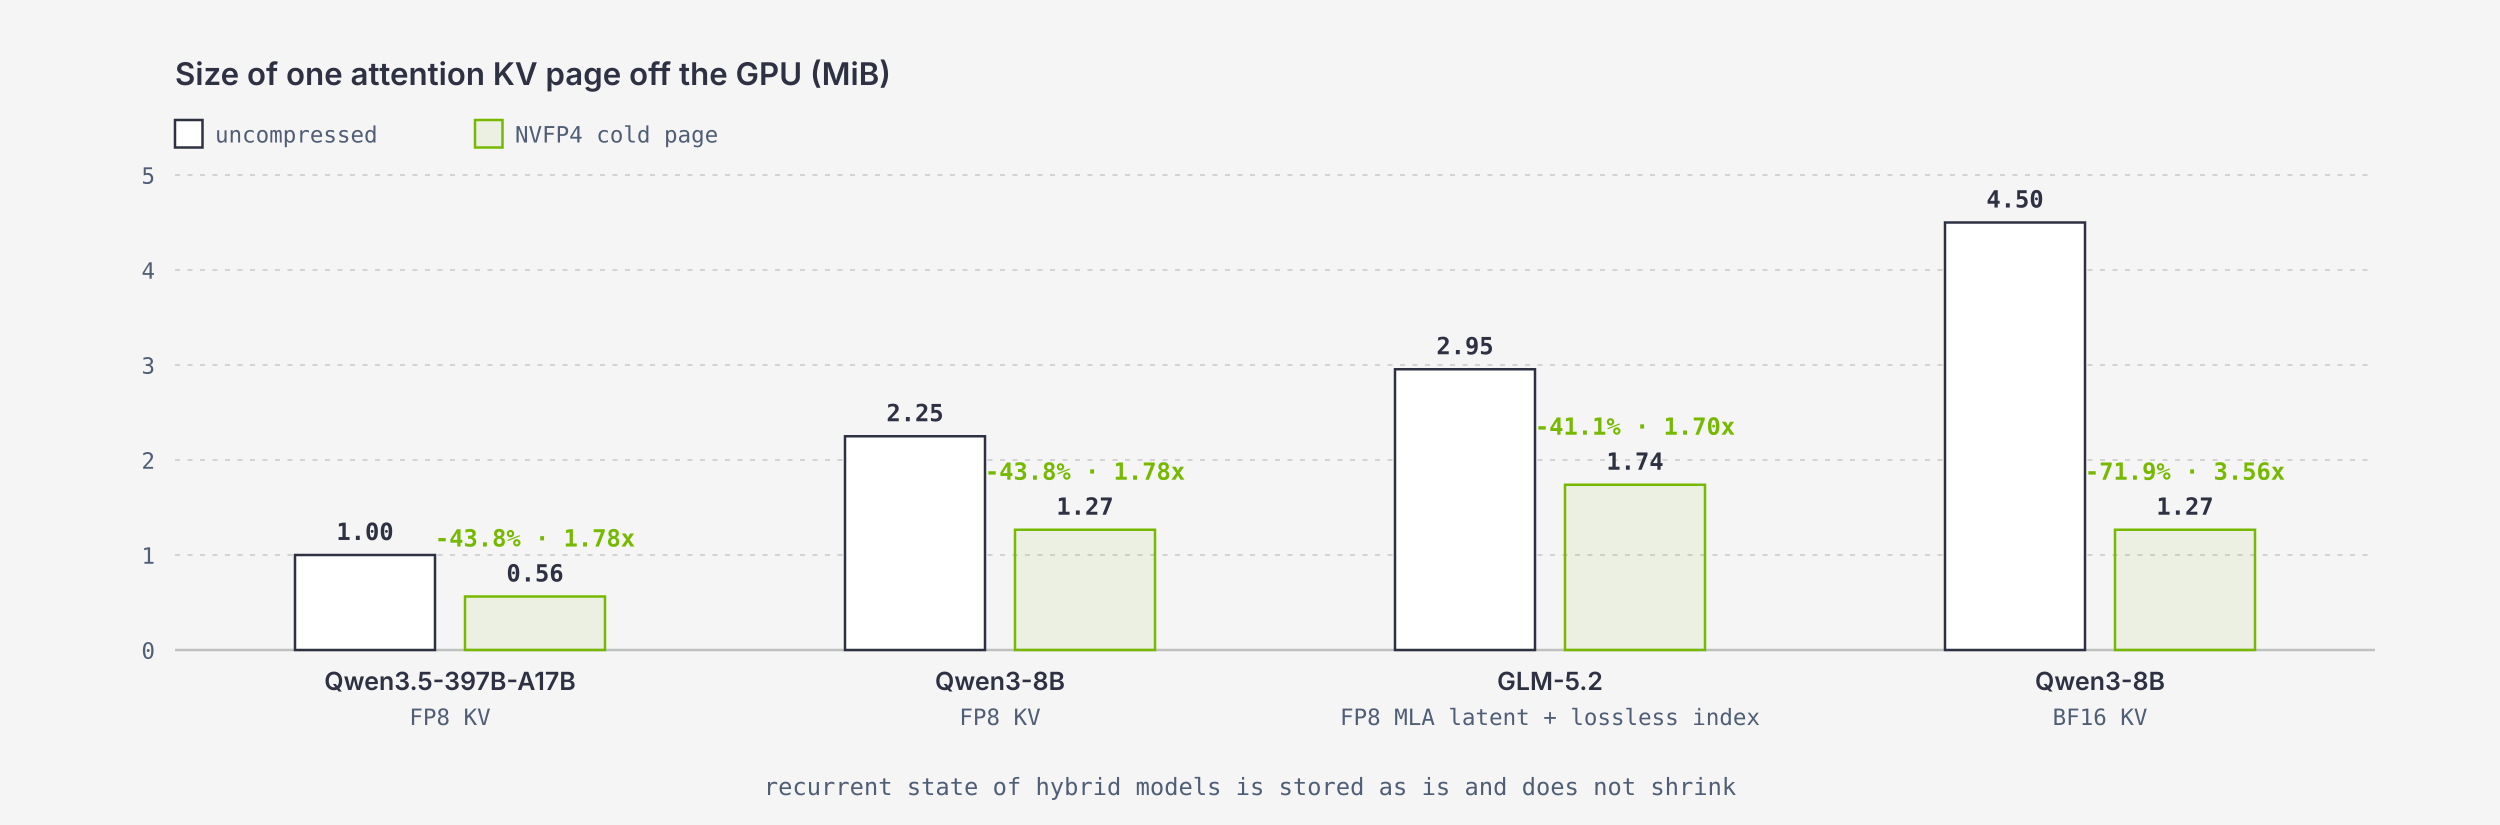
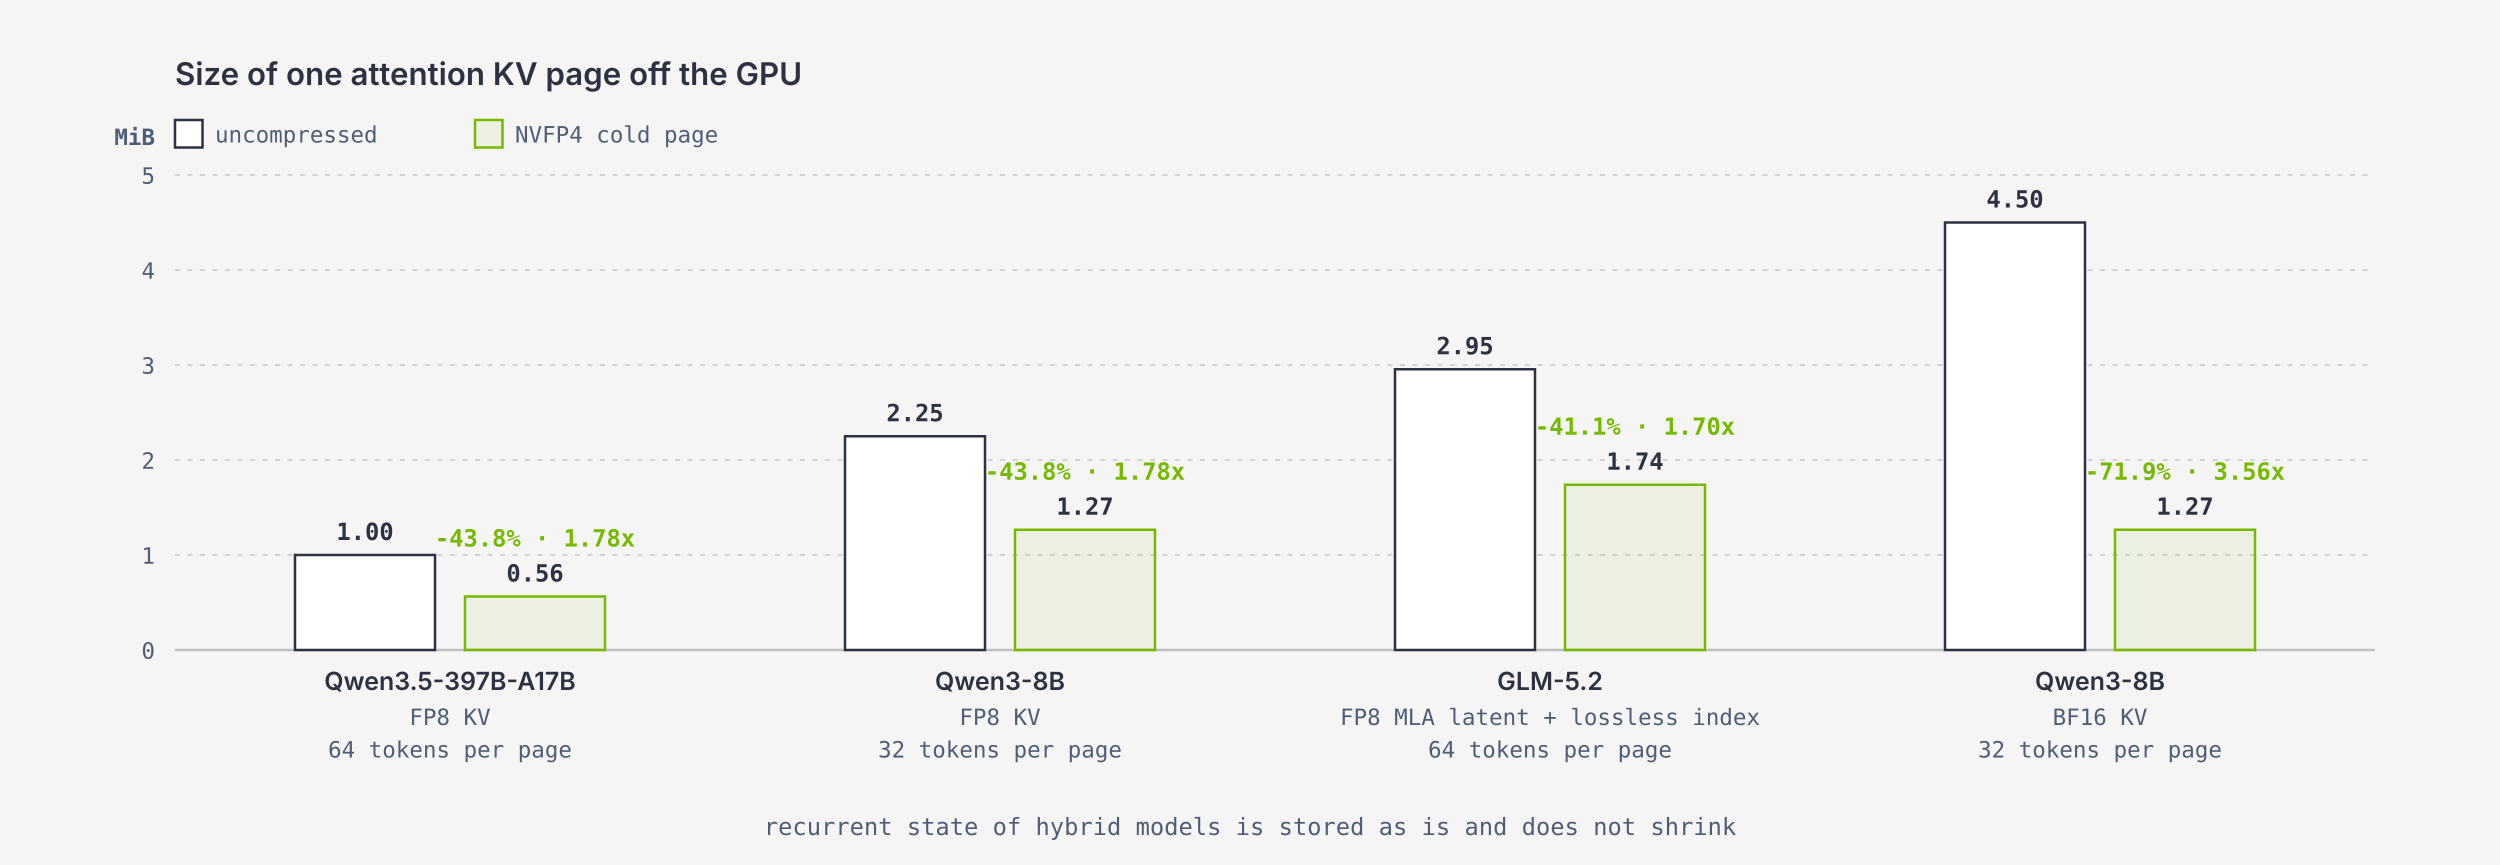
- <svg xmlns="http://www.w3.org/2000/svg" viewBox="0 0 1000 330" width="1000" height="330">
+ <svg xmlns="http://www.w3.org/2000/svg" viewBox="0 0 1000 346" width="1000" height="346">
  <defs>
    <marker id="ah" markerWidth="8" markerHeight="8" refX="7" refY="4" orient="auto" markerUnits="userSpaceOnUse">
      <path d="M0,0.5 L7,4 L0,7.5" fill="none" stroke="#4f5d75" stroke-width="1" />
    </marker>
  </defs>
-   <rect width="1000" height="330" fill="#f5f5f5" />
-   <text x="70.0" y="34.0" font-family="'Geist','Inter',system-ui,-apple-system,'Segoe UI',sans-serif" font-size="12.5" font-weight="600" fill="#2d3142" text-anchor="start">Size of one attention KV page off the GPU (MiB)</text>
+   <rect width="1000" height="346" fill="#f5f5f5" />
+   <text x="70.0" y="34.0" font-family="'Geist','Inter',system-ui,-apple-system,'Segoe UI',sans-serif" font-size="12.5" font-weight="600" fill="#2d3142" text-anchor="start">Size of one attention KV page off the GPU</text>
+   <text x="62.0" y="58.0" font-family="'Geist Mono','SFMono-Regular',Menlo,Consolas,monospace" font-size="9" font-weight="600" fill="#4f5d75" text-anchor="end">MiB</text>
  <rect x="70" y="48" width="11" height="11" fill="#ffffff" stroke="#2d3142" />
  <text x="86.0" y="57.0" font-family="'Geist Mono','SFMono-Regular',Menlo,Consolas,monospace" font-size="9" font-weight="500" fill="#4f5d75" text-anchor="start">uncompressed</text>
  <rect x="190" y="48" width="11" height="11" fill="rgba(118,185,0,0.08)" stroke="#76B900" />
  <text x="206.0" y="57.0" font-family="'Geist Mono','SFMono-Regular',Menlo,Consolas,monospace" font-size="9" font-weight="500" fill="#4f5d75" text-anchor="start">NVFP4 cold page</text>
  <line x1="70" y1="260.0" x2="950" y2="260.0" stroke="#bfc0c0" stroke-width="1" />
  <text x="62.0" y="263.5" font-family="'Geist Mono','SFMono-Regular',Menlo,Consolas,monospace" font-size="9" font-weight="500" fill="#4f5d75" text-anchor="end">0</text>
  <line x1="70" y1="222.0" x2="950" y2="222.0" stroke="#bfc0c0" stroke-width="0.5" stroke-dasharray="2,3" />
  <text x="62.0" y="225.5" font-family="'Geist Mono','SFMono-Regular',Menlo,Consolas,monospace" font-size="9" font-weight="500" fill="#4f5d75" text-anchor="end">1</text>
  <line x1="70" y1="184.0" x2="950" y2="184.0" stroke="#bfc0c0" stroke-width="0.5" stroke-dasharray="2,3" />
  <text x="62.0" y="187.5" font-family="'Geist Mono','SFMono-Regular',Menlo,Consolas,monospace" font-size="9" font-weight="500" fill="#4f5d75" text-anchor="end">2</text>
  <line x1="70" y1="146.0" x2="950" y2="146.0" stroke="#bfc0c0" stroke-width="0.5" stroke-dasharray="2,3" />
  <text x="62.0" y="149.5" font-family="'Geist Mono','SFMono-Regular',Menlo,Consolas,monospace" font-size="9" font-weight="500" fill="#4f5d75" text-anchor="end">3</text>
  <line x1="70" y1="108.0" x2="950" y2="108.0" stroke="#bfc0c0" stroke-width="0.5" stroke-dasharray="2,3" />
  <text x="62.0" y="111.5" font-family="'Geist Mono','SFMono-Regular',Menlo,Consolas,monospace" font-size="9" font-weight="500" fill="#4f5d75" text-anchor="end">4</text>
  <line x1="70" y1="70.0" x2="950" y2="70.0" stroke="#bfc0c0" stroke-width="0.5" stroke-dasharray="2,3" />
  <text x="62.0" y="73.5" font-family="'Geist Mono','SFMono-Regular',Menlo,Consolas,monospace" font-size="9" font-weight="500" fill="#4f5d75" text-anchor="end">5</text>
  <rect x="118.0" y="222.0" width="56" height="38.0" fill="#ffffff" stroke="#2d3142" stroke-width="1" />
  <text x="146.0" y="216.0" font-family="'Geist Mono','SFMono-Regular',Menlo,Consolas,monospace" font-size="9.5" font-weight="600" fill="#2d3142" text-anchor="middle">1.00</text>
  <rect x="186.0" y="238.6" width="56" height="21.4" fill="rgba(118,185,0,0.08)" stroke="#76B900" stroke-width="1" />
  <text x="214.0" y="232.6" font-family="'Geist Mono','SFMono-Regular',Menlo,Consolas,monospace" font-size="9.5" font-weight="600" fill="#2d3142" text-anchor="middle">0.56</text>
  <text x="214.0" y="218.6" font-family="'Geist Mono','SFMono-Regular',Menlo,Consolas,monospace" font-size="9.5" font-weight="600" fill="#76B900" text-anchor="middle">-43.8% · 1.78x</text>
  <text x="180.0" y="276.0" font-family="'Geist','Inter',system-ui,-apple-system,'Segoe UI',sans-serif" font-size="10" font-weight="600" fill="#2d3142" text-anchor="middle">Qwen3.5-397B-A17B</text>
  <text x="180.0" y="290.0" font-family="'Geist Mono','SFMono-Regular',Menlo,Consolas,monospace" font-size="9" font-weight="500" fill="#4f5d75" text-anchor="middle">FP8 KV</text>
+   <text x="180.0" y="303.0" font-family="'Geist Mono','SFMono-Regular',Menlo,Consolas,monospace" font-size="9" font-weight="500" fill="#4f5d75" text-anchor="middle">64 tokens per page</text>
  <rect x="338.0" y="174.5" width="56" height="85.5" fill="#ffffff" stroke="#2d3142" stroke-width="1" />
  <text x="366.0" y="168.5" font-family="'Geist Mono','SFMono-Regular',Menlo,Consolas,monospace" font-size="9.5" font-weight="600" fill="#2d3142" text-anchor="middle">2.25</text>
  <rect x="406.0" y="211.9" width="56" height="48.1" fill="rgba(118,185,0,0.08)" stroke="#76B900" stroke-width="1" />
  <text x="434.0" y="205.9" font-family="'Geist Mono','SFMono-Regular',Menlo,Consolas,monospace" font-size="9.5" font-weight="600" fill="#2d3142" text-anchor="middle">1.27</text>
  <text x="434.0" y="191.9" font-family="'Geist Mono','SFMono-Regular',Menlo,Consolas,monospace" font-size="9.5" font-weight="600" fill="#76B900" text-anchor="middle">-43.8% · 1.78x</text>
  <text x="400.0" y="276.0" font-family="'Geist','Inter',system-ui,-apple-system,'Segoe UI',sans-serif" font-size="10" font-weight="600" fill="#2d3142" text-anchor="middle">Qwen3-8B</text>
  <text x="400.0" y="290.0" font-family="'Geist Mono','SFMono-Regular',Menlo,Consolas,monospace" font-size="9" font-weight="500" fill="#4f5d75" text-anchor="middle">FP8 KV</text>
+   <text x="400.0" y="303.0" font-family="'Geist Mono','SFMono-Regular',Menlo,Consolas,monospace" font-size="9" font-weight="500" fill="#4f5d75" text-anchor="middle">32 tokens per page</text>
  <rect x="558.0" y="147.7" width="56" height="112.3" fill="#ffffff" stroke="#2d3142" stroke-width="1" />
  <text x="586.0" y="141.7" font-family="'Geist Mono','SFMono-Regular',Menlo,Consolas,monospace" font-size="9.5" font-weight="600" fill="#2d3142" text-anchor="middle">2.95</text>
  <rect x="626.0" y="193.9" width="56" height="66.1" fill="rgba(118,185,0,0.08)" stroke="#76B900" stroke-width="1" />
  <text x="654.0" y="187.9" font-family="'Geist Mono','SFMono-Regular',Menlo,Consolas,monospace" font-size="9.5" font-weight="600" fill="#2d3142" text-anchor="middle">1.74</text>
  <text x="654.0" y="173.9" font-family="'Geist Mono','SFMono-Regular',Menlo,Consolas,monospace" font-size="9.5" font-weight="600" fill="#76B900" text-anchor="middle">-41.1% · 1.70x</text>
  <text x="620.0" y="276.0" font-family="'Geist','Inter',system-ui,-apple-system,'Segoe UI',sans-serif" font-size="10" font-weight="600" fill="#2d3142" text-anchor="middle">GLM-5.2</text>
  <text x="620.0" y="290.0" font-family="'Geist Mono','SFMono-Regular',Menlo,Consolas,monospace" font-size="9" font-weight="500" fill="#4f5d75" text-anchor="middle">FP8 MLA latent + lossless index</text>
+   <text x="620.0" y="303.0" font-family="'Geist Mono','SFMono-Regular',Menlo,Consolas,monospace" font-size="9" font-weight="500" fill="#4f5d75" text-anchor="middle">64 tokens per page</text>
  <rect x="778.0" y="89.0" width="56" height="171.0" fill="#ffffff" stroke="#2d3142" stroke-width="1" />
  <text x="806.0" y="83.0" font-family="'Geist Mono','SFMono-Regular',Menlo,Consolas,monospace" font-size="9.5" font-weight="600" fill="#2d3142" text-anchor="middle">4.50</text>
  <rect x="846.0" y="211.9" width="56" height="48.1" fill="rgba(118,185,0,0.08)" stroke="#76B900" stroke-width="1" />
  <text x="874.0" y="205.9" font-family="'Geist Mono','SFMono-Regular',Menlo,Consolas,monospace" font-size="9.5" font-weight="600" fill="#2d3142" text-anchor="middle">1.27</text>
  <text x="874.0" y="191.9" font-family="'Geist Mono','SFMono-Regular',Menlo,Consolas,monospace" font-size="9.5" font-weight="600" fill="#76B900" text-anchor="middle">-71.9% · 3.56x</text>
  <text x="840.0" y="276.0" font-family="'Geist','Inter',system-ui,-apple-system,'Segoe UI',sans-serif" font-size="10" font-weight="600" fill="#2d3142" text-anchor="middle">Qwen3-8B</text>
  <text x="840.0" y="290.0" font-family="'Geist Mono','SFMono-Regular',Menlo,Consolas,monospace" font-size="9" font-weight="500" fill="#4f5d75" text-anchor="middle">BF16 KV</text>
-   <text x="500.0" y="318.0" font-family="'Geist Mono','SFMono-Regular',Menlo,Consolas,monospace" font-size="9.5" font-weight="500" fill="#4f5d75" text-anchor="middle">recurrent state of hybrid models is stored as is and does not shrink</text>
+   <text x="840.0" y="303.0" font-family="'Geist Mono','SFMono-Regular',Menlo,Consolas,monospace" font-size="9" font-weight="500" fill="#4f5d75" text-anchor="middle">32 tokens per page</text>
+   <text x="500.0" y="334.0" font-family="'Geist Mono','SFMono-Regular',Menlo,Consolas,monospace" font-size="9.5" font-weight="500" fill="#4f5d75" text-anchor="middle">recurrent state of hybrid models is stored as is and does not shrink</text>
</svg>
